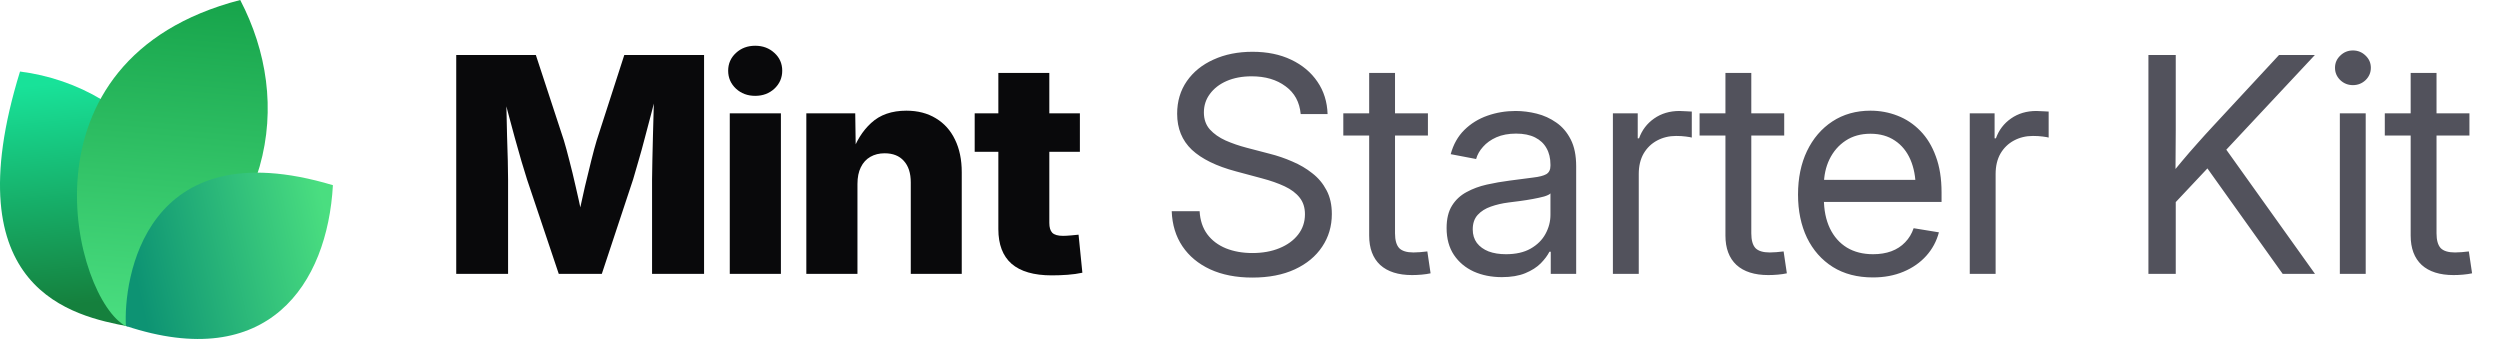
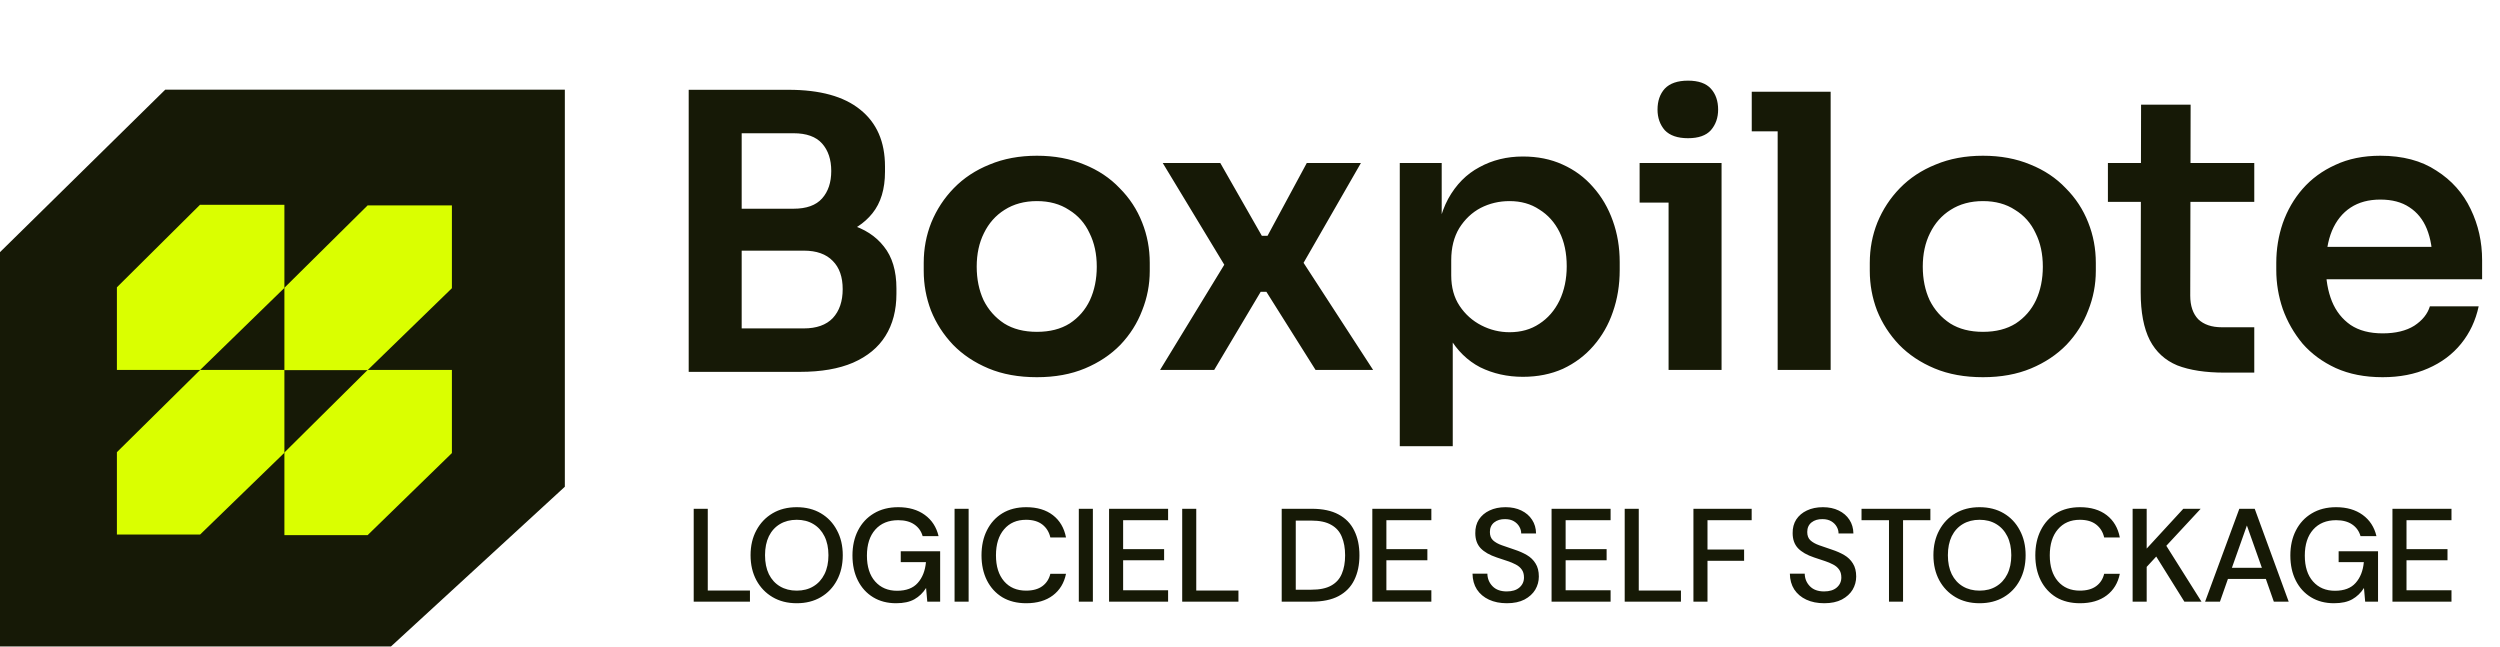
- <svg xmlns="http://www.w3.org/2000/svg" width="177" height="24" viewBox="0 0 177 24" fill="none">
-   <path d="M9.061 23.108C5.268 22.377 -3.391 20.627 1.417 5.064C9.634 6.099 16.973 14.064 9.061 23.108Z" fill="url(#paint0_linear_17557_2020)" />
-   <path d="M8.919 23.094C5.276 21.222 0.784 4.209 17.007 0C20.757 7.193 19.621 16.545 8.919 23.094Z" fill="url(#paint1_linear_17557_2020)" />
-   <path d="M8.914 23.079C8.735 19.882 10.159 9.085 23.57 13.111C23.181 20.123 18.984 26.418 8.914 23.079Z" fill="url(#paint2_linear_17557_2020)" />
-   <path d="M32.301 19.392V3.894H37.938L39.925 9.948C40.036 10.315 40.164 10.787 40.31 11.362C40.462 11.938 40.611 12.552 40.757 13.204C40.91 13.855 41.048 14.483 41.173 15.086C41.305 15.682 41.412 16.192 41.495 16.615H40.695C40.771 16.192 40.871 15.682 40.996 15.086C41.128 14.49 41.267 13.866 41.412 13.214C41.565 12.562 41.714 11.948 41.86 11.373C42.005 10.79 42.133 10.315 42.244 9.948L44.2 3.894H49.848V19.392H46.166V12.704C46.166 12.357 46.173 11.917 46.187 11.383C46.2 10.849 46.214 10.27 46.228 9.646C46.249 9.022 46.266 8.391 46.28 7.753C46.301 7.115 46.311 6.519 46.311 5.964H46.623C46.485 6.561 46.332 7.181 46.166 7.826C45.999 8.471 45.833 9.102 45.666 9.719C45.507 10.336 45.351 10.901 45.198 11.414C45.053 11.928 44.928 12.357 44.824 12.704L42.608 19.392H39.561L37.314 12.704C37.203 12.357 37.072 11.928 36.919 11.414C36.773 10.901 36.614 10.34 36.441 9.729C36.274 9.112 36.104 8.481 35.931 7.836C35.764 7.192 35.608 6.567 35.463 5.964H35.827C35.834 6.512 35.844 7.105 35.858 7.743C35.872 8.374 35.886 9.005 35.9 9.636C35.92 10.26 35.938 10.839 35.952 11.373C35.965 11.907 35.972 12.351 35.972 12.704V19.392H32.301ZM51.668 19.392V8.024H55.288V19.392H51.668ZM53.468 6.786C52.927 6.786 52.473 6.616 52.105 6.276C51.738 5.93 51.554 5.507 51.554 5.007C51.554 4.508 51.738 4.088 52.105 3.749C52.473 3.409 52.927 3.239 53.468 3.239C54.009 3.239 54.463 3.409 54.83 3.749C55.198 4.082 55.382 4.501 55.382 5.007C55.382 5.507 55.198 5.93 54.83 6.276C54.463 6.616 54.009 6.786 53.468 6.786ZM60.708 13.027V19.392H57.088V8.024H60.551L60.593 10.967H60.281C60.593 10.024 61.061 9.268 61.685 8.7C62.309 8.124 63.138 7.836 64.171 7.836C64.975 7.836 65.672 8.017 66.262 8.377C66.851 8.731 67.302 9.234 67.614 9.885C67.933 10.537 68.092 11.307 68.092 12.194V19.392H64.483V12.912C64.483 12.26 64.32 11.754 63.994 11.394C63.675 11.033 63.221 10.853 62.632 10.853C62.25 10.853 61.914 10.936 61.623 11.102C61.332 11.269 61.106 11.515 60.947 11.841C60.787 12.16 60.708 12.555 60.708 13.027ZM76.456 8.024V10.749H69.008V8.024H76.456ZM70.683 5.163H74.292V15.783C74.292 16.102 74.361 16.334 74.5 16.48C74.646 16.625 74.899 16.698 75.259 16.698C75.405 16.698 75.596 16.688 75.831 16.667C76.074 16.646 76.251 16.629 76.362 16.615L76.632 19.309C76.313 19.378 75.963 19.427 75.582 19.455C75.207 19.482 74.836 19.496 74.469 19.496C73.2 19.496 72.25 19.222 71.619 18.674C70.995 18.127 70.683 17.308 70.683 16.22V5.163Z" fill="#09090B" />
-   <path d="M88.667 19.652C87.523 19.652 86.528 19.458 85.682 19.07C84.843 18.681 84.188 18.137 83.716 17.437C83.245 16.736 82.992 15.908 82.957 14.951H84.933C84.968 15.596 85.148 16.14 85.474 16.584C85.8 17.021 86.24 17.354 86.795 17.582C87.35 17.804 87.974 17.915 88.667 17.915C89.388 17.915 90.026 17.801 90.581 17.572C91.143 17.343 91.583 17.024 91.902 16.615C92.228 16.199 92.391 15.717 92.391 15.169C92.391 14.698 92.266 14.306 92.017 13.994C91.767 13.675 91.413 13.408 90.956 13.193C90.498 12.978 89.954 12.787 89.323 12.621L87.502 12.132C86.123 11.765 85.082 11.255 84.382 10.603C83.689 9.944 83.342 9.095 83.342 8.055C83.342 7.174 83.571 6.404 84.028 5.746C84.486 5.087 85.117 4.577 85.921 4.217C86.726 3.849 87.645 3.666 88.678 3.666C89.718 3.666 90.63 3.853 91.413 4.227C92.204 4.602 92.824 5.122 93.275 5.787C93.726 6.446 93.965 7.209 93.993 8.076H92.089C92.013 7.23 91.656 6.574 91.018 6.11C90.387 5.638 89.586 5.403 88.615 5.403C87.95 5.403 87.36 5.513 86.847 5.735C86.341 5.957 85.946 6.262 85.661 6.651C85.377 7.032 85.235 7.469 85.235 7.961C85.235 8.447 85.377 8.849 85.661 9.168C85.946 9.48 86.317 9.74 86.774 9.948C87.232 10.149 87.724 10.319 88.251 10.457L89.884 10.884C90.439 11.023 90.977 11.206 91.496 11.435C92.023 11.657 92.495 11.934 92.911 12.267C93.334 12.593 93.67 12.995 93.92 13.474C94.17 13.945 94.294 14.504 94.294 15.149C94.294 16.015 94.066 16.788 93.608 17.468C93.157 18.148 92.512 18.681 91.673 19.07C90.834 19.458 89.832 19.652 88.667 19.652ZM101.097 8.024V9.594H95.106V8.024H101.097ZM96.937 5.163H98.767V16.521C98.767 17 98.865 17.347 99.059 17.562C99.26 17.77 99.6 17.874 100.078 17.874C100.21 17.874 100.366 17.867 100.546 17.853C100.733 17.832 100.903 17.815 101.056 17.801L101.285 19.351C101.097 19.392 100.886 19.423 100.65 19.444C100.414 19.465 100.189 19.475 99.974 19.475C98.996 19.475 98.244 19.236 97.717 18.758C97.197 18.272 96.937 17.579 96.937 16.677V5.163ZM106.33 19.621C105.595 19.621 104.932 19.489 104.343 19.226C103.754 18.955 103.285 18.564 102.939 18.05C102.592 17.53 102.419 16.896 102.419 16.147C102.419 15.495 102.547 14.965 102.804 14.556C103.06 14.146 103.403 13.828 103.833 13.599C104.263 13.363 104.742 13.186 105.269 13.068C105.796 12.95 106.333 12.857 106.881 12.787C107.574 12.69 108.132 12.617 108.555 12.569C108.978 12.52 109.287 12.441 109.481 12.33C109.675 12.212 109.772 12.014 109.772 11.737V11.654C109.772 11.203 109.679 10.815 109.492 10.489C109.311 10.163 109.041 9.91 108.68 9.729C108.32 9.549 107.872 9.459 107.338 9.459C106.805 9.459 106.34 9.546 105.945 9.719C105.556 9.892 105.241 10.118 104.998 10.395C104.755 10.665 104.593 10.953 104.509 11.258L102.71 10.915C102.897 10.222 103.22 9.65 103.677 9.199C104.135 8.748 104.679 8.412 105.31 8.19C105.941 7.968 106.607 7.857 107.307 7.857C107.8 7.857 108.295 7.92 108.795 8.044C109.301 8.169 109.765 8.381 110.188 8.679C110.611 8.97 110.951 9.369 111.208 9.875C111.464 10.374 111.593 11.005 111.593 11.768V19.392H109.793V17.822H109.7C109.568 18.085 109.363 18.359 109.086 18.643C108.809 18.921 108.444 19.153 107.994 19.34C107.543 19.527 106.988 19.621 106.33 19.621ZM106.621 17.998C107.321 17.998 107.904 17.867 108.368 17.603C108.84 17.333 109.19 16.986 109.419 16.563C109.654 16.133 109.772 15.682 109.772 15.211V13.692C109.703 13.769 109.554 13.841 109.325 13.911C109.096 13.973 108.829 14.032 108.524 14.088C108.226 14.143 107.921 14.192 107.609 14.233C107.304 14.275 107.033 14.309 106.798 14.337C106.354 14.393 105.938 14.49 105.549 14.628C105.168 14.76 104.86 14.954 104.624 15.211C104.388 15.467 104.27 15.811 104.27 16.241C104.27 16.615 104.367 16.934 104.561 17.198C104.762 17.461 105.04 17.662 105.393 17.801C105.747 17.933 106.156 17.998 106.621 17.998ZM114.193 19.392V8.024H115.951V9.792H116.045C116.253 9.209 116.61 8.741 117.116 8.388C117.622 8.034 118.219 7.857 118.905 7.857C119.058 7.857 119.217 7.864 119.384 7.878C119.55 7.885 119.682 7.892 119.779 7.899V9.74C119.716 9.719 119.578 9.695 119.363 9.667C119.155 9.639 118.922 9.625 118.666 9.625C118.174 9.625 117.726 9.733 117.324 9.948C116.922 10.163 116.603 10.471 116.367 10.874C116.138 11.276 116.024 11.758 116.024 12.319V19.392H114.193ZM126.322 8.024V9.594H120.33V8.024H126.322ZM122.161 5.163H123.992V16.521C123.992 17 124.089 17.347 124.283 17.562C124.484 17.77 124.824 17.874 125.302 17.874C125.434 17.874 125.59 17.867 125.77 17.853C125.958 17.832 126.127 17.815 126.28 17.801L126.509 19.351C126.322 19.392 126.11 19.423 125.874 19.444C125.639 19.465 125.413 19.475 125.198 19.475C124.221 19.475 123.468 19.236 122.941 18.758C122.421 18.272 122.161 17.579 122.161 16.677V5.163ZM132.604 19.642C131.502 19.642 130.555 19.396 129.765 18.903C128.974 18.404 128.364 17.714 127.934 16.834C127.511 15.946 127.3 14.927 127.3 13.775C127.3 12.611 127.511 11.584 127.934 10.697C128.364 9.802 128.964 9.102 129.734 8.596C130.51 8.089 131.408 7.836 132.428 7.836C133.1 7.836 133.738 7.954 134.341 8.19C134.952 8.426 135.489 8.783 135.954 9.261C136.425 9.74 136.793 10.343 137.056 11.071C137.327 11.792 137.462 12.645 137.462 13.63V14.296H128.433V12.735H136.463L135.631 13.297C135.631 12.541 135.506 11.876 135.257 11.3C135.007 10.725 134.643 10.277 134.165 9.958C133.686 9.632 133.107 9.469 132.428 9.469C131.748 9.469 131.162 9.632 130.67 9.958C130.177 10.284 129.796 10.725 129.526 11.279C129.262 11.827 129.13 12.441 129.13 13.12V14.046C129.13 14.864 129.273 15.572 129.557 16.168C129.841 16.757 130.243 17.211 130.763 17.53C131.283 17.842 131.901 17.998 132.615 17.998C133.093 17.998 133.523 17.929 133.905 17.79C134.293 17.645 134.619 17.433 134.882 17.156C135.153 16.879 135.354 16.546 135.486 16.157L137.275 16.449C137.108 17.08 136.81 17.634 136.38 18.113C135.95 18.591 135.413 18.966 134.768 19.236C134.123 19.507 133.402 19.642 132.604 19.642ZM139.459 19.392V8.024H141.217V9.792H141.311C141.519 9.209 141.876 8.741 142.382 8.388C142.888 8.034 143.485 7.857 144.171 7.857C144.324 7.857 144.483 7.864 144.649 7.878C144.816 7.885 144.948 7.892 145.045 7.899V9.74C144.982 9.719 144.844 9.695 144.629 9.667C144.421 9.639 144.188 9.625 143.932 9.625C143.439 9.625 142.992 9.733 142.59 9.948C142.188 10.163 141.869 10.471 141.633 10.874C141.404 11.276 141.29 11.758 141.29 12.319V19.392H139.459ZM153.429 14.961V12.715C153.783 12.257 154.136 11.82 154.49 11.404C154.844 10.981 155.204 10.565 155.572 10.156C155.939 9.74 156.314 9.327 156.695 8.918L161.355 3.894H163.893L157.277 10.967H157.184L153.429 14.961ZM152.108 19.392V3.894H154.043V9.241L154.022 12.559L154.043 13.505V19.392H152.108ZM161.615 19.392L155.967 11.477L157.173 9.969L163.903 19.392H161.615ZM165.661 19.392V8.024H167.492V19.392H165.661ZM166.587 6.027C166.24 6.027 165.942 5.909 165.692 5.673C165.443 5.43 165.318 5.139 165.318 4.799C165.318 4.459 165.443 4.172 165.692 3.936C165.942 3.693 166.24 3.572 166.587 3.572C166.934 3.572 167.232 3.693 167.482 3.936C167.731 4.172 167.856 4.459 167.856 4.799C167.856 5.139 167.731 5.43 167.482 5.673C167.232 5.909 166.934 6.027 166.587 6.027ZM174.836 8.024V9.594H168.844V8.024H174.836ZM170.675 5.163H172.506V16.521C172.506 17 172.603 17.347 172.797 17.562C172.998 17.77 173.338 17.874 173.816 17.874C173.948 17.874 174.104 17.867 174.284 17.853C174.472 17.832 174.641 17.815 174.794 17.801L175.023 19.351C174.836 19.392 174.624 19.423 174.388 19.444C174.153 19.465 173.927 19.475 173.712 19.475C172.735 19.475 171.982 19.236 171.455 18.758C170.935 18.272 170.675 17.579 170.675 16.677V5.163Z" fill="#52525C" />
-   <defs>
-     <linearGradient id="paint0_linear_17557_2020" x1="3.776" y1="5.916" x2="5.232" y2="21.559" gradientUnits="userSpaceOnUse">
-       <stop stop-color="#18E299" />
-       <stop offset="1" stop-color="#15803D" />
-     </linearGradient>
-     <linearGradient id="paint1_linear_17557_2020" x1="12.171" y1="-0.718" x2="10.19" y2="22.983" gradientUnits="userSpaceOnUse">
-       <stop stop-color="#16A34A" />
-       <stop offset="1" stop-color="#4ADE80" />
-     </linearGradient>
-     <linearGradient id="paint2_linear_17557_2020" x1="23.133" y1="15.353" x2="9.338" y2="18.52" gradientUnits="userSpaceOnUse">
-       <stop stop-color="#4ADE80" />
-       <stop offset="1" stop-color="#0D9373" />
-     </linearGradient>
-   </defs>
+ <svg xmlns="http://www.w3.org/2000/svg" width="669" height="173" viewBox="0 0 669 173" fill="none">
+   <path d="M151.151 24V130.25L104.615 173H0V67.473L44.212 24H151.151Z" fill="#161906" />
+   <path d="M98.374 54.966H120.929V77.125L98.374 99.043H76.106V77.004L98.374 54.966Z" fill="#DAFF00" />
+   <path d="M98.374 99.003H120.929V121.242L98.374 143.2H76.106V121.081L98.374 99.003Z" fill="#DAFF00" />
+   <path d="M53.551 99.003H76.105V121.162L53.551 143.039H31.282V121.001L53.551 99.003Z" fill="#DAFF00" />
+   <path d="M53.551 54.806H76.105V77.045L53.551 99.003H31.282V76.884L53.551 54.766V54.806Z" fill="#DAFF00" />
+   <path d="M196.433 99.51V87.882H215.099C218.499 87.882 221.083 86.964 222.851 85.128C224.619 83.224 225.503 80.64 225.503 77.376C225.503 74.112 224.619 71.596 222.851 69.828C221.083 67.992 218.499 67.074 215.099 67.074H196.433V58.2H214.079C219.043 58.2 223.463 58.812 227.339 60.036C231.283 61.192 234.343 63.164 236.519 65.952C238.763 68.74 239.885 72.48 239.885 77.172V78.6C239.885 83.02 238.899 86.794 236.927 89.922C235.023 92.982 232.133 95.362 228.257 97.062C224.449 98.694 219.723 99.51 214.079 99.51H196.433ZM184.295 99.51V24.03H198.473V99.51H184.295ZM196.433 64.728V55.854H212.345C215.813 55.854 218.363 54.936 219.995 53.1C221.627 51.264 222.443 48.816 222.443 45.756C222.443 42.696 221.627 40.248 219.995 38.412C218.363 36.576 215.813 35.658 212.345 35.658H196.433V24.03H211.019C219.451 24.03 225.843 25.798 230.195 29.334C234.615 32.87 236.825 37.936 236.825 44.532V45.96C236.825 50.584 235.703 54.29 233.459 57.078C231.283 59.798 228.257 61.77 224.381 62.994C220.505 64.15 216.051 64.728 211.019 64.728H196.433ZM277.482 100.938C272.586 100.938 268.268 100.156 264.528 98.592C260.788 97.028 257.626 94.92 255.042 92.268C252.458 89.548 250.486 86.488 249.126 83.088C247.834 79.688 247.188 76.152 247.188 72.48V70.338C247.188 66.53 247.868 62.926 249.228 59.526C250.656 56.058 252.662 52.998 255.246 50.346C257.898 47.626 261.094 45.518 264.834 44.022C268.574 42.458 272.79 41.676 277.482 41.676C282.174 41.676 286.39 42.458 290.13 44.022C293.87 45.518 297.032 47.626 299.616 50.346C302.268 52.998 304.274 56.058 305.634 59.526C306.994 62.926 307.674 66.53 307.674 70.338V72.48C307.674 76.152 306.994 79.688 305.634 83.088C304.342 86.488 302.404 89.548 299.82 92.268C297.236 94.92 294.074 97.028 290.334 98.592C286.594 100.156 282.31 100.938 277.482 100.938ZM277.482 88.8C280.95 88.8 283.874 88.052 286.254 86.556C288.634 84.992 290.436 82.918 291.66 80.334C292.884 77.682 293.496 74.69 293.496 71.358C293.496 67.958 292.85 64.966 291.558 62.382C290.334 59.73 288.498 57.656 286.05 56.16C283.67 54.596 280.814 53.814 277.482 53.814C274.15 53.814 271.26 54.596 268.812 56.16C266.432 57.656 264.596 59.73 263.304 62.382C262.012 64.966 261.366 67.958 261.366 71.358C261.366 74.69 261.978 77.682 263.202 80.334C264.494 82.918 266.33 84.992 268.71 86.556C271.09 88.052 274.014 88.8 277.482 88.8ZM310.43 99L328.484 69.42L328.178 71.766L311.144 43.614H326.546L337.664 63.096H339.194L349.7 43.614H364.184L348.068 71.664L348.374 69.624L367.448 99H352.046L338.888 78.09H337.358L324.914 99H310.43ZM374.579 119.4V43.614H385.799V67.482L384.065 67.38C384.337 61.736 385.493 57.01 387.533 53.202C389.641 49.394 392.429 46.572 395.897 44.736C399.365 42.832 403.241 41.88 407.525 41.88C411.469 41.88 415.005 42.594 418.133 44.022C421.329 45.45 424.049 47.456 426.293 50.04C428.605 52.624 430.373 55.65 431.597 59.118C432.821 62.518 433.433 66.19 433.433 70.134V72.276C433.433 76.288 432.821 80.028 431.597 83.496C430.441 86.896 428.707 89.922 426.395 92.574C424.151 95.158 421.431 97.198 418.235 98.694C415.039 100.122 411.469 100.836 407.525 100.836C403.377 100.836 399.569 99.986 396.101 98.286C392.701 96.518 389.947 93.832 387.839 90.228C385.731 86.556 384.541 81.83 384.269 76.05L388.757 82.884V119.4H374.579ZM403.955 88.902C407.015 88.902 409.667 88.154 411.911 86.658C414.223 85.162 416.025 83.088 417.317 80.436C418.609 77.716 419.255 74.656 419.255 71.256C419.255 67.72 418.609 64.66 417.317 62.076C416.025 59.492 414.223 57.486 411.911 56.058C409.667 54.562 407.015 53.814 403.955 53.814C401.167 53.814 398.583 54.426 396.203 55.65C393.891 56.874 391.987 58.676 390.491 61.056C389.063 63.436 388.349 66.292 388.349 69.624V73.704C388.349 76.9 389.097 79.62 390.593 81.864C392.089 84.108 394.027 85.842 396.407 87.066C398.787 88.29 401.303 88.902 403.955 88.902ZM446.511 99V43.614H460.689V99H446.511ZM438.759 54.222V43.614H460.689V54.222H438.759ZM451.713 36.984C448.925 36.984 446.851 36.27 445.491 34.842C444.199 33.346 443.553 31.51 443.553 29.334C443.553 27.022 444.199 25.152 445.491 23.724C446.851 22.296 448.925 21.582 451.713 21.582C454.501 21.582 456.541 22.296 457.833 23.724C459.125 25.152 459.771 27.022 459.771 29.334C459.771 31.51 459.125 33.346 457.833 34.842C456.541 36.27 454.501 36.984 451.713 36.984ZM475.703 99V24.54H489.881V99H475.703ZM468.767 35.148V24.54H489.881V35.148H468.767ZM530.649 100.938C525.753 100.938 521.435 100.156 517.695 98.592C513.955 97.028 510.793 94.92 508.209 92.268C505.625 89.548 503.653 86.488 502.293 83.088C501.001 79.688 500.355 76.152 500.355 72.48V70.338C500.355 66.53 501.035 62.926 502.395 59.526C503.823 56.058 505.829 52.998 508.413 50.346C511.065 47.626 514.261 45.518 518.001 44.022C521.741 42.458 525.957 41.676 530.649 41.676C535.341 41.676 539.557 42.458 543.297 44.022C547.037 45.518 550.199 47.626 552.783 50.346C555.435 52.998 557.441 56.058 558.801 59.526C560.161 62.926 560.841 66.53 560.841 70.338V72.48C560.841 76.152 560.161 79.688 558.801 83.088C557.509 86.488 555.571 89.548 552.987 92.268C550.403 94.92 547.241 97.028 543.501 98.592C539.761 100.156 535.477 100.938 530.649 100.938ZM530.649 88.8C534.117 88.8 537.041 88.052 539.421 86.556C541.801 84.992 543.603 82.918 544.827 80.334C546.051 77.682 546.663 74.69 546.663 71.358C546.663 67.958 546.017 64.966 544.725 62.382C543.501 59.73 541.665 57.656 539.217 56.16C536.837 54.596 533.981 53.814 530.649 53.814C527.317 53.814 524.427 54.596 521.979 56.16C519.599 57.656 517.763 59.73 516.471 62.382C515.179 64.966 514.533 67.958 514.533 71.358C514.533 74.69 515.145 77.682 516.369 80.334C517.661 82.918 519.497 84.992 521.877 86.556C524.257 88.052 527.181 88.8 530.649 88.8ZM595.288 99.714C590.188 99.714 585.972 99.068 582.64 97.776C579.376 96.416 576.928 94.172 575.296 91.044C573.664 87.848 572.848 83.564 572.848 78.192L572.95 28.008H586.21L586.108 79.11C586.108 81.83 586.822 83.938 588.25 85.434C589.746 86.862 591.854 87.576 594.574 87.576H603.244V99.714H595.288ZM564.076 54.018V43.614H603.244V54.018H564.076ZM637.591 100.938C632.831 100.938 628.649 100.122 625.045 98.49C621.509 96.858 618.551 94.682 616.171 91.962C613.859 89.174 612.091 86.08 610.867 82.68C609.711 79.28 609.133 75.812 609.133 72.276V70.338C609.133 66.666 609.711 63.13 610.867 59.73C612.091 56.262 613.859 53.202 616.171 50.55C618.551 47.83 621.475 45.688 624.943 44.124C628.411 42.492 632.423 41.676 636.979 41.676C642.963 41.676 647.961 43.002 651.973 45.654C656.053 48.238 659.113 51.672 661.153 55.956C663.193 60.172 664.213 64.728 664.213 69.624V74.724H615.151V66.054H655.339L650.953 70.338C650.953 66.802 650.443 63.776 649.423 61.26C648.403 58.744 646.839 56.806 644.731 55.446C642.691 54.086 640.107 53.406 636.979 53.406C633.851 53.406 631.199 54.12 629.023 55.548C626.847 56.976 625.181 59.05 624.025 61.77C622.937 64.422 622.393 67.618 622.393 71.358C622.393 74.826 622.937 77.92 624.025 80.64C625.113 83.292 626.779 85.4 629.023 86.964C631.267 88.46 634.123 89.208 637.591 89.208C641.059 89.208 643.881 88.528 646.057 87.168C648.233 85.74 649.627 84.006 650.239 81.966H663.295C662.479 85.774 660.915 89.106 658.603 91.962C656.291 94.818 653.333 97.028 649.729 98.592C646.193 100.156 642.147 100.938 637.591 100.938Z" fill="#161906" />
+   <path d="M185.636 161V136.15H189.399V158.018H200.688V161H185.636ZM213.206 161.426C210.745 161.426 208.591 160.882 206.745 159.793C204.899 158.704 203.456 157.201 202.414 155.284C201.373 153.344 200.852 151.107 200.852 148.575C200.852 146.043 201.373 143.818 202.414 141.901C203.456 139.96 204.899 138.446 206.745 137.357C208.591 136.268 210.745 135.724 213.206 135.724C215.668 135.724 217.821 136.268 219.667 137.357C221.513 138.446 222.945 139.96 223.963 141.901C225.004 143.818 225.525 146.043 225.525 148.575C225.525 151.107 225.004 153.344 223.963 155.284C222.945 157.201 221.513 158.704 219.667 159.793C217.821 160.882 215.668 161.426 213.206 161.426ZM213.206 158.053C214.91 158.053 216.39 157.675 217.644 156.917C218.922 156.16 219.916 155.071 220.626 153.651C221.336 152.231 221.691 150.539 221.691 148.575C221.691 146.611 221.336 144.918 220.626 143.498C219.916 142.078 218.922 140.99 217.644 140.232C216.39 139.475 214.91 139.096 213.206 139.096C211.502 139.096 210.011 139.475 208.733 140.232C207.455 140.99 206.461 142.078 205.751 143.498C205.065 144.918 204.722 146.611 204.722 148.575C204.722 150.539 205.065 152.231 205.751 153.651C206.461 155.071 207.455 156.16 208.733 156.917C210.011 157.675 211.502 158.053 213.206 158.053ZM239.799 161.426C237.456 161.426 235.409 160.894 233.657 159.829C231.906 158.763 230.545 157.272 229.575 155.355C228.605 153.438 228.119 151.202 228.119 148.646C228.119 146.114 228.616 143.877 229.61 141.936C230.604 139.996 232.013 138.481 233.835 137.392C235.681 136.28 237.858 135.724 240.367 135.724C243.207 135.724 245.574 136.41 247.467 137.783C249.36 139.156 250.591 141.049 251.159 143.463H246.899C246.52 142.138 245.775 141.096 244.662 140.339C243.55 139.582 242.118 139.203 240.367 139.203C237.764 139.203 235.716 140.043 234.225 141.723C232.734 143.404 231.989 145.723 231.989 148.681C231.989 151.64 232.723 153.947 234.19 155.604C235.657 157.261 237.61 158.089 240.047 158.089C242.509 158.089 244.355 157.391 245.585 155.994C246.84 154.598 247.573 152.74 247.786 150.421H241.041V147.51H251.585V161H248.141L247.822 157.343C246.994 158.645 245.952 159.651 244.698 160.361C243.444 161.071 241.811 161.426 239.799 161.426ZM255.442 161V136.15H259.205V161H255.442ZM274.614 161.426C272.152 161.426 270.022 160.894 268.224 159.829C266.449 158.74 265.076 157.237 264.106 155.32C263.135 153.379 262.65 151.143 262.65 148.61C262.65 146.054 263.135 143.818 264.106 141.901C265.076 139.96 266.449 138.446 268.224 137.357C270.022 136.268 272.152 135.724 274.614 135.724C277.525 135.724 279.903 136.434 281.749 137.854C283.595 139.274 284.767 141.262 285.264 143.818H281.075C280.743 142.374 280.033 141.226 278.945 140.374C277.856 139.522 276.401 139.096 274.578 139.096C272.093 139.096 270.129 139.948 268.685 141.652C267.242 143.333 266.52 145.652 266.52 148.61C266.52 151.545 267.242 153.853 268.685 155.533C270.129 157.213 272.093 158.053 274.578 158.053C276.401 158.053 277.856 157.651 278.945 156.846C280.033 156.042 280.743 154.941 281.075 153.545H285.264C284.767 156.006 283.595 157.935 281.749 159.331C279.903 160.728 277.525 161.426 274.614 161.426ZM288.69 161V136.15H292.453V161H288.69ZM296.786 161V136.15H312.583V139.203H300.549V146.942H311.518V149.924H300.549V157.947H312.583V161H296.786ZM316.356 161V136.15H320.119V158.018H331.408V161H316.356ZM342.983 161V136.15H351.041C353.952 136.15 356.343 136.659 358.212 137.676C360.106 138.694 361.502 140.138 362.401 142.007C363.324 143.853 363.786 146.054 363.786 148.61C363.786 151.143 363.324 153.344 362.401 155.213C361.502 157.059 360.106 158.491 358.212 159.509C356.343 160.503 353.952 161 351.041 161H342.983ZM346.746 157.805H350.899C353.148 157.805 354.923 157.438 356.224 156.704C357.55 155.971 358.496 154.918 359.064 153.545C359.656 152.172 359.952 150.527 359.952 148.61C359.952 146.693 359.656 145.037 359.064 143.64C358.496 142.244 357.55 141.179 356.224 140.445C354.923 139.688 353.148 139.309 350.899 139.309H346.746V157.805ZM367.234 161V136.15H383.031V139.203H370.997V146.942H381.966V149.924H370.997V157.947H383.031V161H367.234ZM403.239 161.426C401.417 161.426 399.819 161.106 398.447 160.467C397.074 159.828 395.997 158.917 395.216 157.734C394.459 156.551 394.068 155.142 394.045 153.509H398.021C398.044 154.835 398.506 155.959 399.405 156.882C400.305 157.805 401.571 158.266 403.204 158.266C404.647 158.266 405.772 157.923 406.576 157.237C407.405 156.527 407.819 155.628 407.819 154.539C407.819 153.663 407.618 152.953 407.215 152.409C406.837 151.865 406.304 151.415 405.618 151.06C404.955 150.705 404.186 150.385 403.31 150.101C402.435 149.817 401.512 149.51 400.541 149.178C398.624 148.539 397.181 147.711 396.21 146.693C395.264 145.676 394.79 144.339 394.79 142.682C394.767 141.286 395.086 140.067 395.749 139.025C396.435 137.984 397.382 137.179 398.589 136.611C399.819 136.02 401.251 135.724 402.884 135.724C404.494 135.724 405.902 136.02 407.109 136.611C408.339 137.203 409.298 138.031 409.984 139.096C410.671 140.138 411.026 141.357 411.049 142.753H407.073C407.073 142.114 406.908 141.51 406.576 140.943C406.245 140.351 405.76 139.866 405.121 139.487C404.482 139.108 403.701 138.919 402.778 138.919C401.594 138.895 400.612 139.191 399.831 139.806C399.074 140.422 398.695 141.274 398.695 142.362C398.695 143.333 398.979 144.078 399.547 144.599C400.115 145.12 400.896 145.557 401.89 145.912C402.884 146.244 404.02 146.634 405.298 147.084C406.529 147.486 407.629 147.971 408.6 148.539C409.57 149.107 410.339 149.853 410.907 150.776C411.499 151.699 411.795 152.87 411.795 154.29C411.795 155.545 411.475 156.716 410.836 157.805C410.197 158.87 409.239 159.746 407.961 160.432C406.683 161.095 405.109 161.426 403.239 161.426ZM415.199 161V136.15H430.996V139.203H418.962V146.942H429.931V149.924H418.962V157.947H430.996V161H415.199ZM434.77 161V136.15H438.533V158.018H449.822V161H434.77ZM453.162 161V136.15H468.746V139.203H456.925V147.048H466.723V150.066H456.925V161H453.162ZM488.162 161.426C486.34 161.426 484.742 161.106 483.369 160.467C481.997 159.828 480.92 158.917 480.139 157.734C479.382 156.551 478.991 155.142 478.967 153.509H482.943C482.967 154.835 483.429 155.959 484.328 156.882C485.227 157.805 486.493 158.266 488.126 158.266C489.57 158.266 490.694 157.923 491.499 157.237C492.327 156.527 492.741 155.628 492.741 154.539C492.741 153.663 492.54 152.953 492.138 152.409C491.759 151.865 491.227 151.415 490.54 151.06C489.878 150.705 489.109 150.385 488.233 150.101C487.357 149.817 486.434 149.51 485.464 149.178C483.547 148.539 482.103 147.711 481.133 146.693C480.186 145.676 479.713 144.339 479.713 142.682C479.689 141.286 480.009 140.067 480.671 139.025C481.358 137.984 482.304 137.179 483.511 136.611C484.742 136.02 486.174 135.724 487.807 135.724C489.416 135.724 490.824 136.02 492.031 136.611C493.262 137.203 494.221 138.031 494.907 139.096C495.593 140.138 495.948 141.357 495.972 142.753H491.996C491.996 142.114 491.83 141.51 491.499 140.943C491.168 140.351 490.682 139.866 490.043 139.487C489.404 139.108 488.623 138.919 487.7 138.919C486.517 138.895 485.535 139.191 484.754 139.806C483.997 140.422 483.618 141.274 483.618 142.362C483.618 143.333 483.902 144.078 484.47 144.599C485.038 145.12 485.819 145.557 486.813 145.912C487.807 146.244 488.943 146.634 490.221 147.084C491.452 147.486 492.552 147.971 493.522 148.539C494.493 149.107 495.262 149.853 495.83 150.776C496.422 151.699 496.717 152.87 496.717 154.29C496.717 155.545 496.398 156.716 495.759 157.805C495.12 158.87 494.161 159.746 492.883 160.432C491.605 161.095 490.032 161.426 488.162 161.426ZM505.493 161V139.203H498.144V136.15H516.569V139.203H509.256V161H505.493ZM529.737 161.426C527.276 161.426 525.122 160.882 523.276 159.793C521.43 158.704 519.987 157.201 518.945 155.284C517.904 153.344 517.383 151.107 517.383 148.575C517.383 146.043 517.904 143.818 518.945 141.901C519.987 139.96 521.43 138.446 523.276 137.357C525.122 136.268 527.276 135.724 529.737 135.724C532.199 135.724 534.352 136.268 536.198 137.357C538.044 138.446 539.476 139.96 540.494 141.901C541.535 143.818 542.056 146.043 542.056 148.575C542.056 151.107 541.535 153.344 540.494 155.284C539.476 157.201 538.044 158.704 536.198 159.793C534.352 160.882 532.199 161.426 529.737 161.426ZM529.737 158.053C531.441 158.053 532.921 157.675 534.175 156.917C535.453 156.16 536.447 155.071 537.157 153.651C537.867 152.231 538.222 150.539 538.222 148.575C538.222 146.611 537.867 144.918 537.157 143.498C536.447 142.078 535.453 140.99 534.175 140.232C532.921 139.475 531.441 139.096 529.737 139.096C528.033 139.096 526.542 139.475 525.264 140.232C523.986 140.99 522.992 142.078 522.282 143.498C521.596 144.918 521.253 146.611 521.253 148.575C521.253 150.539 521.596 152.231 522.282 153.651C522.992 155.071 523.986 156.16 525.264 156.917C526.542 157.675 528.033 158.053 529.737 158.053ZM556.614 161.426C554.153 161.426 552.023 160.894 550.224 159.829C548.449 158.74 547.076 157.237 546.106 155.32C545.136 153.379 544.651 151.143 544.651 148.61C544.651 146.054 545.136 143.818 546.106 141.901C547.076 139.96 548.449 138.446 550.224 137.357C552.023 136.268 554.153 135.724 556.614 135.724C559.525 135.724 561.904 136.434 563.75 137.854C565.596 139.274 566.767 141.262 567.264 143.818H563.075C562.744 142.374 562.034 141.226 560.945 140.374C559.856 139.522 558.401 139.096 556.579 139.096C554.094 139.096 552.129 139.948 550.686 141.652C549.242 143.333 548.52 145.652 548.52 148.61C548.52 151.545 549.242 153.853 550.686 155.533C552.129 157.213 554.094 158.053 556.579 158.053C558.401 158.053 559.856 157.651 560.945 156.846C562.034 156.042 562.744 154.941 563.075 153.545H567.264C566.767 156.006 565.596 157.935 563.75 159.331C561.904 160.728 559.525 161.426 556.614 161.426ZM570.69 161V136.15H574.453V146.8L584.251 136.15H588.902L579.707 146.054L589.115 161H584.535L577.009 148.93L574.453 151.699V161H570.69ZM590.085 161L599.244 136.15H603.362L612.45 161H608.474L606.344 154.929H596.191L594.061 161H590.085ZM597.256 151.947H605.279L601.267 140.623L597.256 151.947ZM624.576 161.426C622.233 161.426 620.186 160.894 618.435 159.829C616.683 158.763 615.322 157.272 614.352 155.355C613.382 153.438 612.897 151.202 612.897 148.646C612.897 146.114 613.394 143.877 614.388 141.936C615.382 139.996 616.79 138.481 618.612 137.392C620.458 136.28 622.635 135.724 625.144 135.724C627.984 135.724 630.351 136.41 632.244 137.783C634.137 139.156 635.368 141.049 635.936 143.463H631.676C631.297 142.138 630.552 141.096 629.44 140.339C628.327 139.582 626.895 139.203 625.144 139.203C622.541 139.203 620.494 140.043 619.003 141.723C617.512 143.404 616.766 145.723 616.766 148.681C616.766 151.64 617.5 153.947 618.967 155.604C620.434 157.261 622.387 158.089 624.825 158.089C627.286 158.089 629.132 157.391 630.363 155.994C631.617 154.598 632.351 152.74 632.564 150.421H625.819V147.51H636.362V161H632.919L632.599 157.343C631.771 158.645 630.729 159.651 629.475 160.361C628.221 161.071 626.588 161.426 624.576 161.426ZM640.219 161V136.15H656.017V139.203H643.982V146.942H654.952V149.924H643.982V157.947H656.017V161H640.219Z" fill="#161906" />
</svg>
